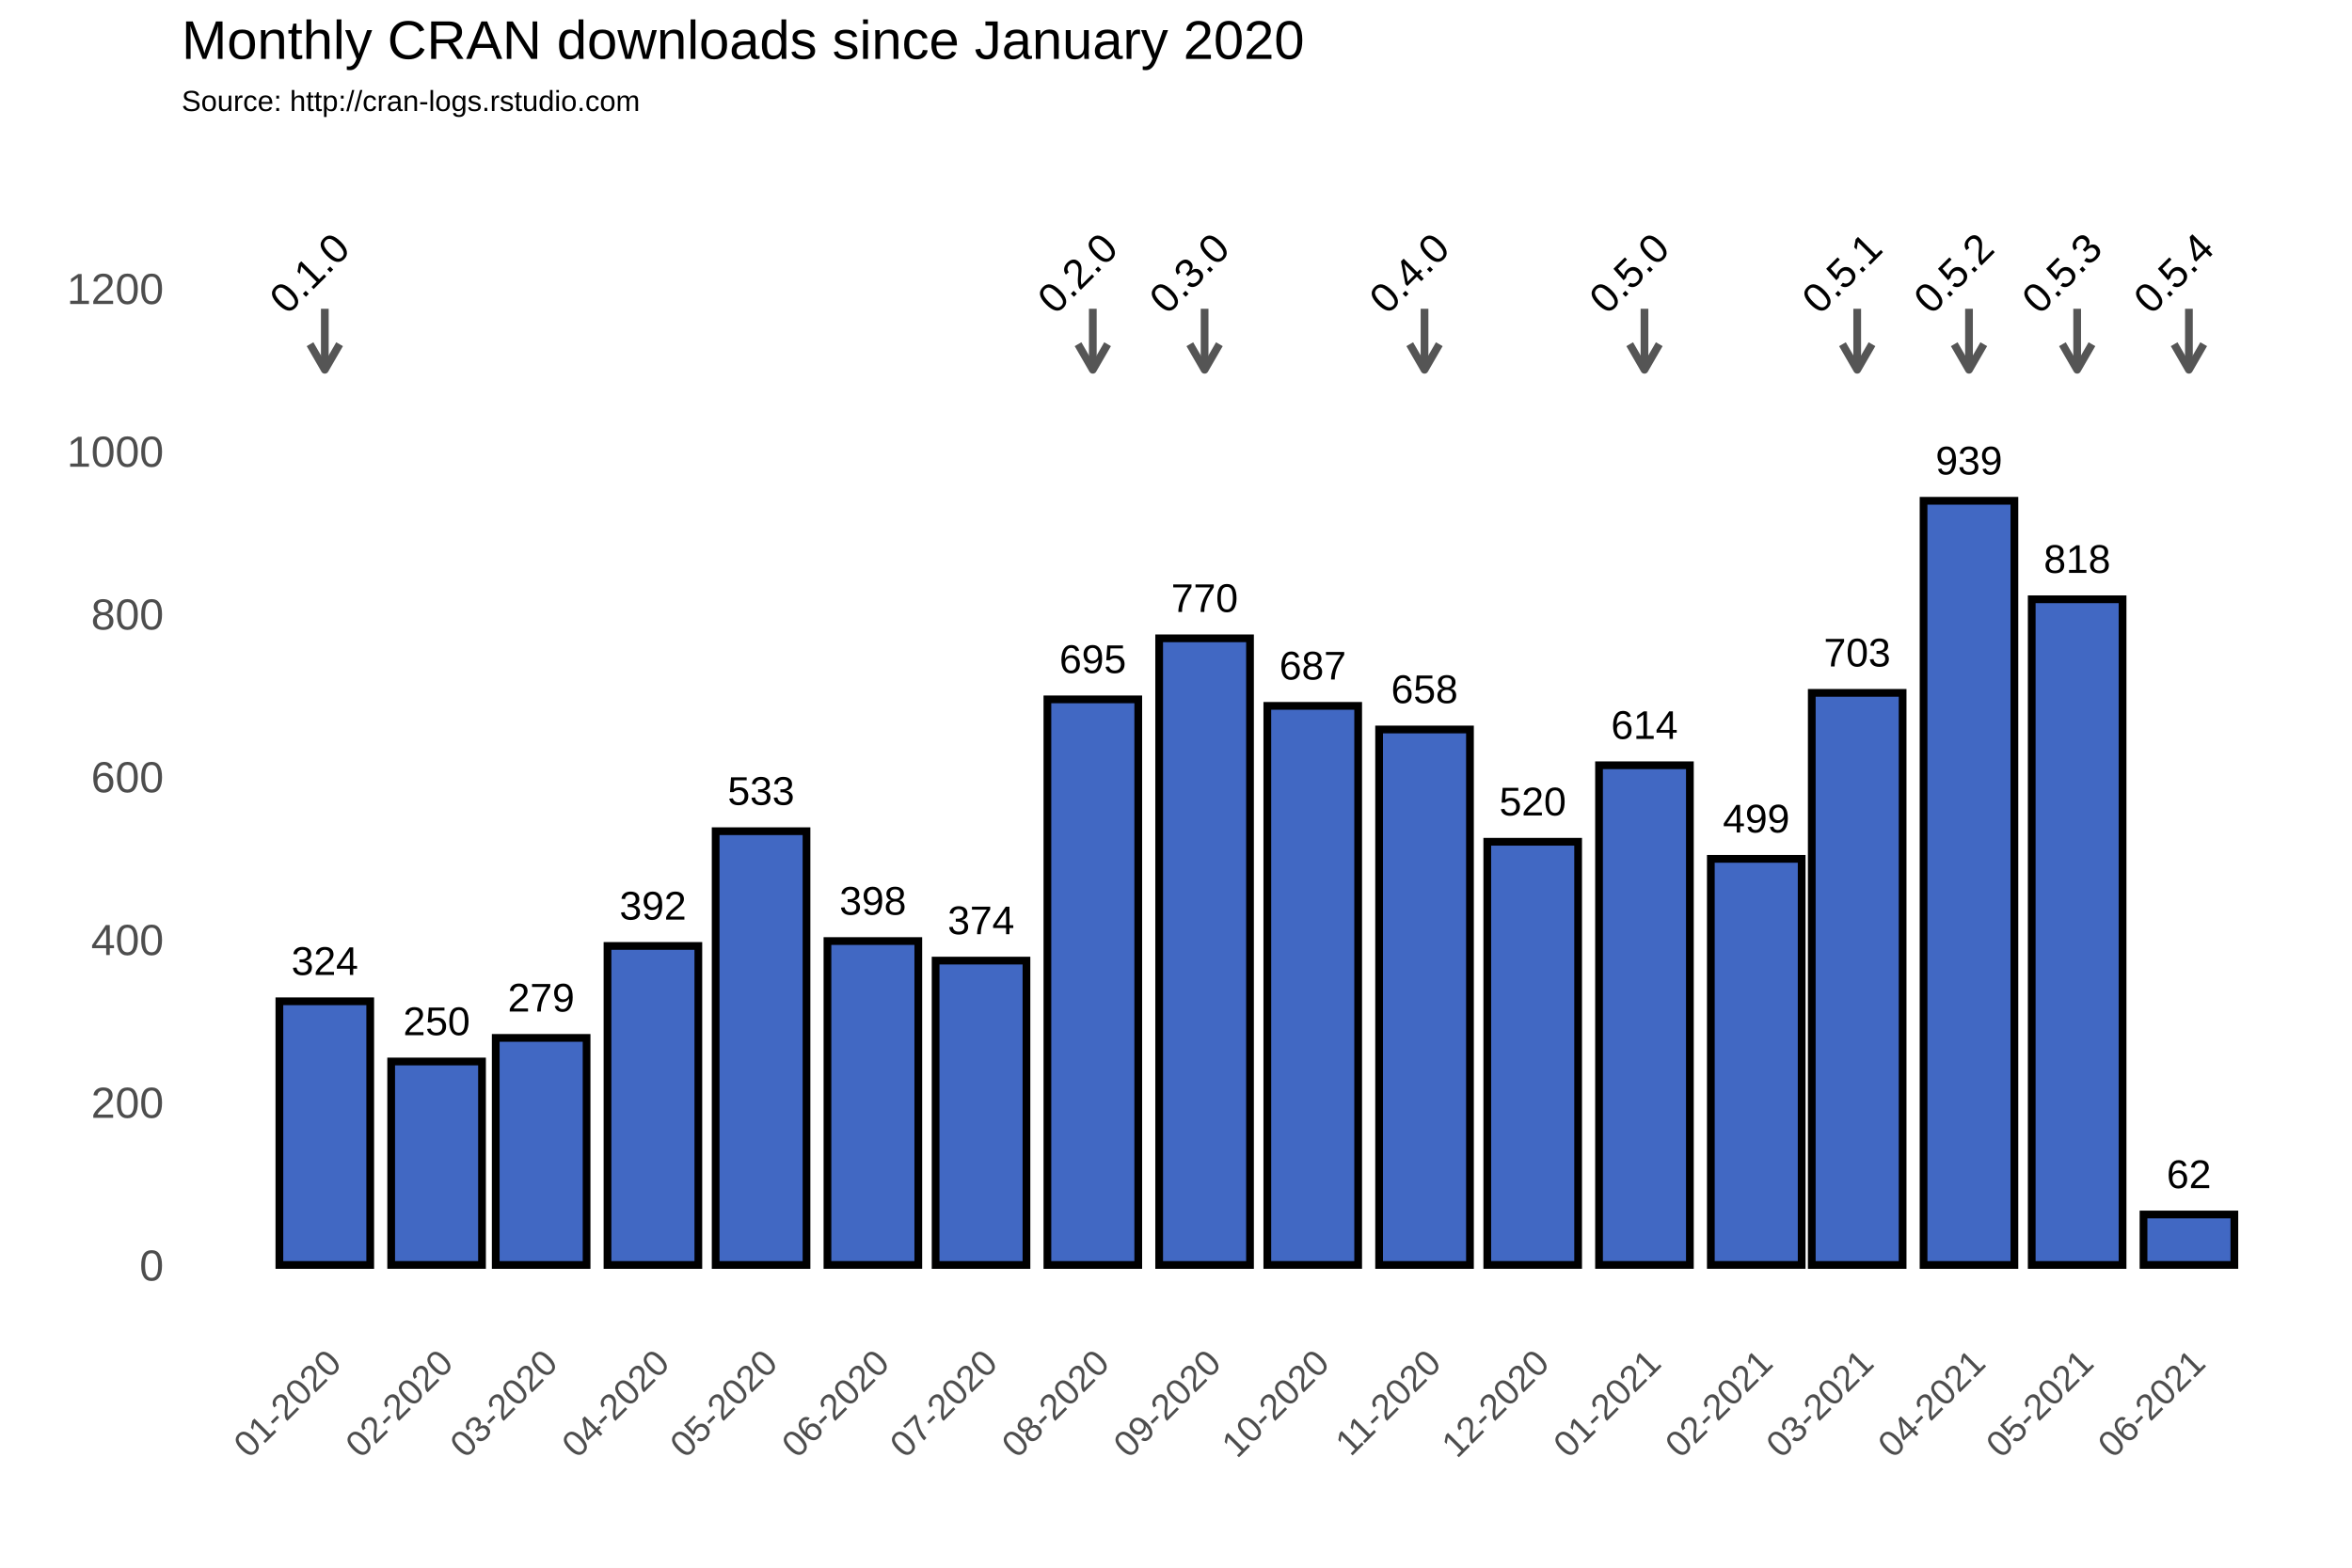
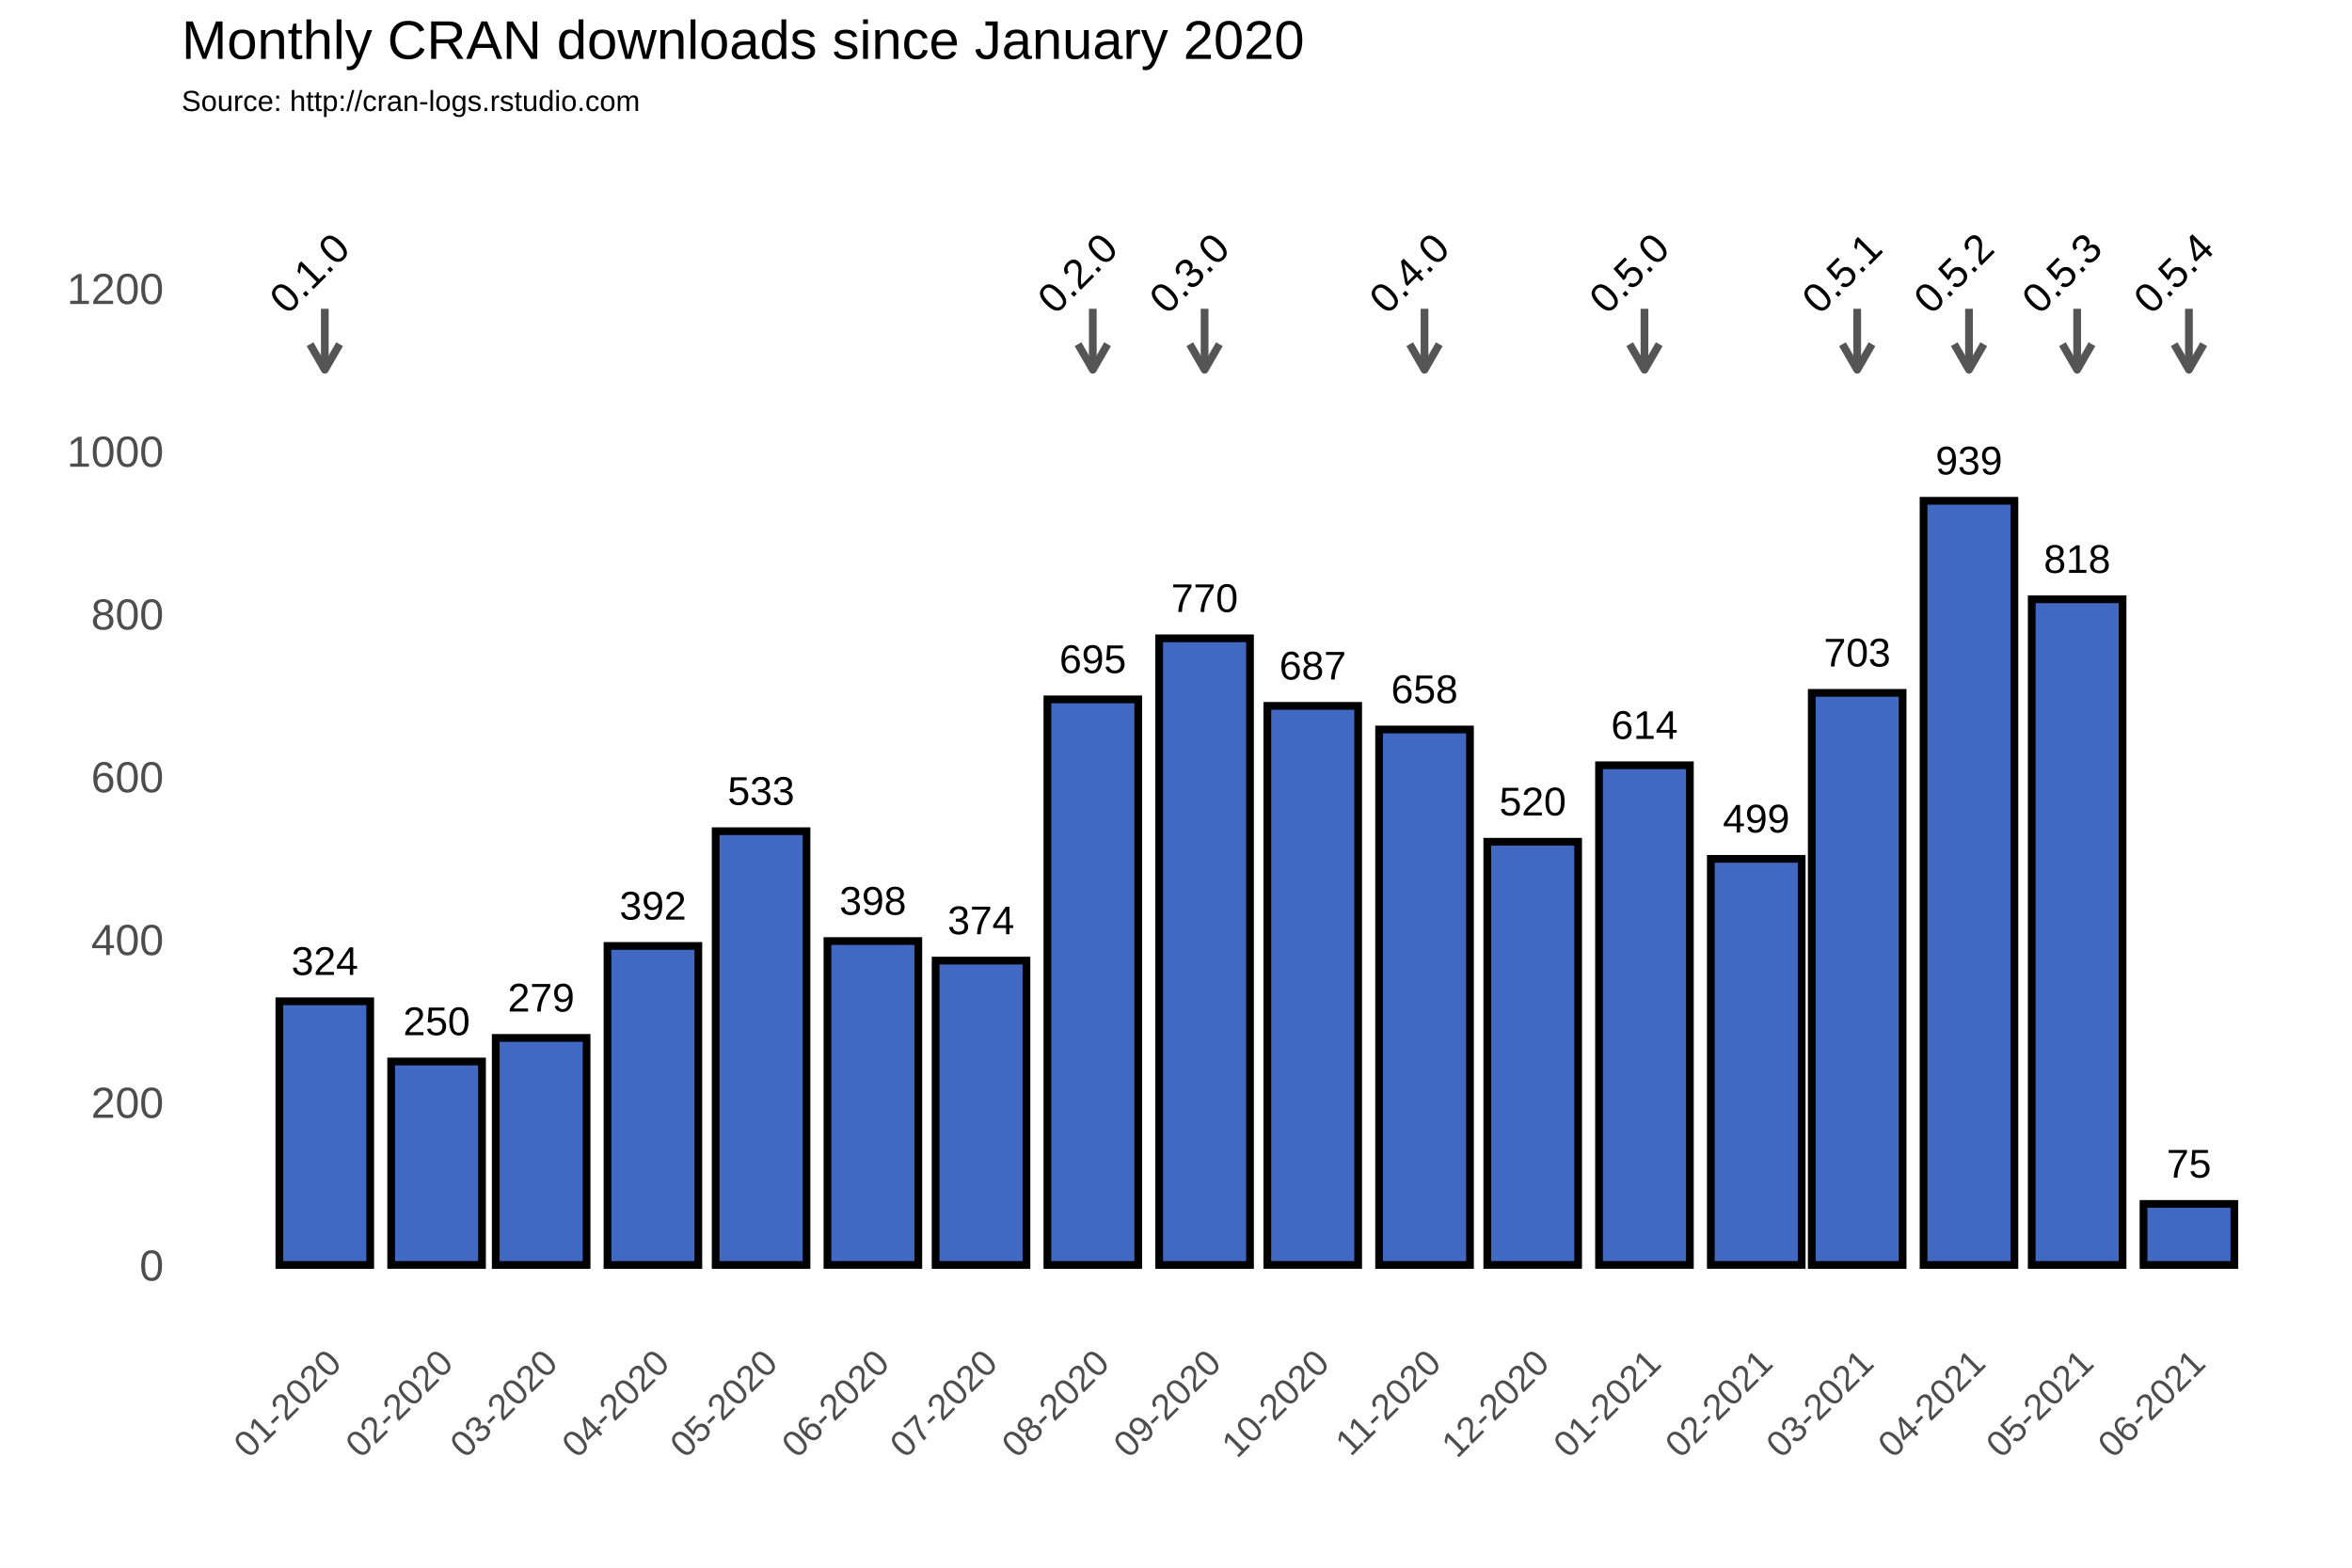
<svg xmlns="http://www.w3.org/2000/svg" class="svglite" width="648.00pt" height="432.00pt" viewBox="0 0 648.00 432.00">
  <defs>
    <style type="text/css">
    .svglite line, .svglite polyline, .svglite polygon, .svglite path, .svglite rect, .svglite circle {
      fill: none;
      stroke: #000000;
      stroke-linecap: round;
      stroke-linejoin: round;
      stroke-miterlimit: 10.00;
    }
  </style>
  </defs>
  <rect width="100%" height="100%" style="stroke: none; fill: #FFFFFF;" />
  <defs>
    <clipPath id="cpMC4wMHw2NDguMDB8MC4wMHw0MzIuMDA=">
      <rect x="0.00" y="0.00" width="648.00" height="432.00" />
    </clipPath>
  </defs>
  <g clip-path="url(#cpMC4wMHw2NDguMDB8MC4wMHw0MzIuMDA=)">
    <rect x="0.00" y="0.00" width="648.00" height="432.00" style="stroke-width: 1.07; stroke: #FFFFFF; fill: #FFFFFF;" />
  </g>
  <defs>
    <clipPath id="cpNTAuMDR8NjQyLjUyfDM3Ljc2fDM2My4zOA==">
      <rect x="50.04" y="37.76" width="592.48" height="325.62" />
    </clipPath>
  </defs>
  <g clip-path="url(#cpNTAuMDR8NjQyLjUyfDM3Ljc2fDM2My4zOA==)">
    <rect x="50.04" y="37.76" width="592.48" height="325.62" style="stroke-width: 1.07; stroke: none;" />
    <polyline points="50.04,326.15 642.52,326.15 " style="stroke-width: 0.53; stroke: #FFFFFF; stroke-linecap: butt;" />
    <polyline points="50.04,281.30 642.52,281.30 " style="stroke-width: 0.53; stroke: #FFFFFF; stroke-linecap: butt;" />
    <polyline points="50.04,236.45 642.52,236.45 " style="stroke-width: 0.53; stroke: #FFFFFF; stroke-linecap: butt;" />
    <polyline points="50.04,191.60 642.52,191.60 " style="stroke-width: 0.53; stroke: #FFFFFF; stroke-linecap: butt;" />
    <polyline points="50.04,146.75 642.52,146.75 " style="stroke-width: 0.53; stroke: #FFFFFF; stroke-linecap: butt;" />
    <polyline points="50.04,101.90 642.52,101.90 " style="stroke-width: 0.53; stroke: #FFFFFF; stroke-linecap: butt;" />
    <polyline points="50.04,57.04 642.52,57.04 " style="stroke-width: 0.53; stroke: #FFFFFF; stroke-linecap: butt;" />
    <polyline points="58.70,363.38 58.70,37.76 " style="stroke-width: 0.53; stroke: #FFFFFF; stroke-linecap: butt;" />
    <polyline points="74.09,363.38 74.09,37.76 " style="stroke-width: 0.53; stroke: #FFFFFF; stroke-linecap: butt;" />
    <polyline points="104.89,363.38 104.89,37.76 " style="stroke-width: 0.53; stroke: #FFFFFF; stroke-linecap: butt;" />
    <polyline points="134.69,363.38 134.69,37.76 " style="stroke-width: 0.53; stroke: #FFFFFF; stroke-linecap: butt;" />
    <polyline points="164.49,363.38 164.49,37.76 " style="stroke-width: 0.53; stroke: #FFFFFF; stroke-linecap: butt;" />
    <polyline points="194.79,363.38 194.79,37.76 " style="stroke-width: 0.53; stroke: #FFFFFF; stroke-linecap: butt;" />
    <polyline points="225.09,363.38 225.09,37.76 " style="stroke-width: 0.53; stroke: #FFFFFF; stroke-linecap: butt;" />
    <polyline points="255.39,363.38 255.39,37.76 " style="stroke-width: 0.53; stroke: #FFFFFF; stroke-linecap: butt;" />
    <polyline points="285.69,363.38 285.69,37.76 " style="stroke-width: 0.53; stroke: #FFFFFF; stroke-linecap: butt;" />
    <polyline points="316.48,363.38 316.48,37.76 " style="stroke-width: 0.53; stroke: #FFFFFF; stroke-linecap: butt;" />
    <polyline points="346.78,363.38 346.78,37.76 " style="stroke-width: 0.53; stroke: #FFFFFF; stroke-linecap: butt;" />
    <polyline points="377.08,363.38 377.08,37.76 " style="stroke-width: 0.53; stroke: #FFFFFF; stroke-linecap: butt;" />
    <polyline points="407.38,363.38 407.38,37.76 " style="stroke-width: 0.53; stroke: #FFFFFF; stroke-linecap: butt;" />
    <polyline points="437.67,363.38 437.67,37.76 " style="stroke-width: 0.53; stroke: #FFFFFF; stroke-linecap: butt;" />
    <polyline points="468.47,363.38 468.47,37.76 " style="stroke-width: 0.53; stroke: #FFFFFF; stroke-linecap: butt;" />
    <polyline points="497.77,363.38 497.77,37.76 " style="stroke-width: 0.53; stroke: #FFFFFF; stroke-linecap: butt;" />
    <polyline points="527.08,363.38 527.08,37.76 " style="stroke-width: 0.53; stroke: #FFFFFF; stroke-linecap: butt;" />
    <polyline points="557.38,363.38 557.38,37.76 " style="stroke-width: 0.53; stroke: #FFFFFF; stroke-linecap: butt;" />
    <polyline points="587.68,363.38 587.68,37.76 " style="stroke-width: 0.53; stroke: #FFFFFF; stroke-linecap: butt;" />
    <polyline points="618.47,363.38 618.47,37.76 " style="stroke-width: 0.53; stroke: #FFFFFF; stroke-linecap: butt;" />
    <polyline points="633.87,363.38 633.87,37.76 " style="stroke-width: 0.53; stroke: #FFFFFF; stroke-linecap: butt;" />
    <polyline points="50.04,348.58 642.52,348.58 " style="stroke-width: 1.07; stroke: #FFFFFF; stroke-linecap: butt;" />
    <polyline points="50.04,303.73 642.52,303.73 " style="stroke-width: 1.07; stroke: #FFFFFF; stroke-linecap: butt;" />
    <polyline points="50.04,258.88 642.52,258.88 " style="stroke-width: 1.07; stroke: #FFFFFF; stroke-linecap: butt;" />
    <polyline points="50.04,214.02 642.52,214.02 " style="stroke-width: 1.07; stroke: #FFFFFF; stroke-linecap: butt;" />
    <polyline points="50.04,169.17 642.52,169.17 " style="stroke-width: 1.07; stroke: #FFFFFF; stroke-linecap: butt;" />
    <polyline points="50.04,124.32 642.52,124.32 " style="stroke-width: 1.07; stroke: #FFFFFF; stroke-linecap: butt;" />
    <polyline points="50.04,79.47 642.52,79.47 " style="stroke-width: 1.07; stroke: #FFFFFF; stroke-linecap: butt;" />
    <polyline points="89.49,363.38 89.49,37.76 " style="stroke-width: 1.07; stroke: #FFFFFF; stroke-linecap: butt;" />
    <polyline points="120.29,363.38 120.29,37.76 " style="stroke-width: 1.07; stroke: #FFFFFF; stroke-linecap: butt;" />
    <polyline points="149.09,363.38 149.09,37.76 " style="stroke-width: 1.07; stroke: #FFFFFF; stroke-linecap: butt;" />
    <polyline points="179.89,363.38 179.89,37.76 " style="stroke-width: 1.07; stroke: #FFFFFF; stroke-linecap: butt;" />
    <polyline points="209.69,363.38 209.69,37.76 " style="stroke-width: 1.07; stroke: #FFFFFF; stroke-linecap: butt;" />
    <polyline points="240.49,363.38 240.49,37.76 " style="stroke-width: 1.07; stroke: #FFFFFF; stroke-linecap: butt;" />
    <polyline points="270.29,363.38 270.29,37.76 " style="stroke-width: 1.07; stroke: #FFFFFF; stroke-linecap: butt;" />
    <polyline points="301.08,363.38 301.08,37.76 " style="stroke-width: 1.07; stroke: #FFFFFF; stroke-linecap: butt;" />
    <polyline points="331.88,363.38 331.88,37.76 " style="stroke-width: 1.07; stroke: #FFFFFF; stroke-linecap: butt;" />
    <polyline points="361.68,363.38 361.68,37.76 " style="stroke-width: 1.07; stroke: #FFFFFF; stroke-linecap: butt;" />
    <polyline points="392.47,363.38 392.47,37.76 " style="stroke-width: 1.07; stroke: #FFFFFF; stroke-linecap: butt;" />
    <polyline points="422.28,363.38 422.28,37.76 " style="stroke-width: 1.07; stroke: #FFFFFF; stroke-linecap: butt;" />
    <polyline points="453.07,363.38 453.07,37.76 " style="stroke-width: 1.07; stroke: #FFFFFF; stroke-linecap: butt;" />
    <polyline points="483.87,363.38 483.87,37.76 " style="stroke-width: 1.07; stroke: #FFFFFF; stroke-linecap: butt;" />
    <polyline points="511.68,363.38 511.68,37.76 " style="stroke-width: 1.07; stroke: #FFFFFF; stroke-linecap: butt;" />
    <polyline points="542.48,363.38 542.48,37.76 " style="stroke-width: 1.07; stroke: #FFFFFF; stroke-linecap: butt;" />
    <polyline points="572.28,363.38 572.28,37.76 " style="stroke-width: 1.07; stroke: #FFFFFF; stroke-linecap: butt;" />
    <polyline points="603.07,363.38 603.07,37.76 " style="stroke-width: 1.07; stroke: #FFFFFF; stroke-linecap: butt;" />
    <rect x="76.97" y="275.92" width="25.03" height="72.66" style="stroke-width: 2.13; stroke-linecap: square; stroke-linejoin: miter; fill: #4168C3;" />
    <rect x="107.77" y="292.51" width="25.03" height="56.06" style="stroke-width: 2.13; stroke-linecap: square; stroke-linejoin: miter; fill: #4168C3;" />
    <rect x="136.58" y="286.01" width="25.03" height="62.57" style="stroke-width: 2.13; stroke-linecap: square; stroke-linejoin: miter; fill: #4168C3;" />
    <rect x="167.37" y="260.67" width="25.03" height="87.91" style="stroke-width: 2.13; stroke-linecap: square; stroke-linejoin: miter; fill: #4168C3;" />
    <rect x="197.17" y="229.05" width="25.03" height="119.53" style="stroke-width: 2.13; stroke-linecap: square; stroke-linejoin: miter; fill: #4168C3;" />
    <rect x="227.97" y="259.32" width="25.03" height="89.25" style="stroke-width: 2.13; stroke-linecap: square; stroke-linejoin: miter; fill: #4168C3;" />
    <rect x="257.77" y="264.71" width="25.03" height="83.87" style="stroke-width: 2.13; stroke-linecap: square; stroke-linejoin: miter; fill: #4168C3;" />
    <rect x="288.57" y="192.72" width="25.03" height="155.86" style="stroke-width: 2.13; stroke-linecap: square; stroke-linejoin: miter; fill: #4168C3;" />
    <rect x="319.36" y="175.90" width="25.03" height="172.68" style="stroke-width: 2.13; stroke-linecap: square; stroke-linejoin: miter; fill: #4168C3;" />
    <rect x="349.16" y="194.51" width="25.03" height="154.06" style="stroke-width: 2.13; stroke-linecap: square; stroke-linejoin: miter; fill: #4168C3;" />
    <rect x="379.96" y="201.02" width="25.03" height="147.56" style="stroke-width: 2.13; stroke-linecap: square; stroke-linejoin: miter; fill: #4168C3;" />
    <rect x="409.76" y="231.96" width="25.03" height="116.61" style="stroke-width: 2.13; stroke-linecap: square; stroke-linejoin: miter; fill: #4168C3;" />
    <rect x="440.55" y="210.88" width="25.03" height="137.69" style="stroke-width: 2.13; stroke-linecap: square; stroke-linejoin: miter; fill: #4168C3;" />
    <rect x="471.35" y="236.67" width="25.03" height="111.90" style="stroke-width: 2.13; stroke-linecap: square; stroke-linejoin: miter; fill: #4168C3;" />
    <rect x="499.16" y="190.93" width="25.03" height="157.65" style="stroke-width: 2.13; stroke-linecap: square; stroke-linejoin: miter; fill: #4168C3;" />
    <rect x="529.96" y="138.00" width="25.03" height="210.58" style="stroke-width: 2.13; stroke-linecap: square; stroke-linejoin: miter; fill: #4168C3;" />
    <rect x="559.76" y="165.14" width="25.03" height="183.44" style="stroke-width: 2.13; stroke-linecap: square; stroke-linejoin: miter; fill: #4168C3;" />
-     <rect x="590.56" y="334.67" width="25.03" height="13.90" style="stroke-width: 2.13; stroke-linecap: square; stroke-linejoin: miter; fill: #4168C3;" />
+     <rect x="590.56" y="331.76" width="25.03" height="16.82" style="stroke-width: 2.13; stroke-linecap: square; stroke-linejoin: miter; fill: #4168C3;" />
    <text x="89.49" y="268.66" text-anchor="middle" style="font-size: 11.04px; font-family: Arial;" textLength="18.40px" lengthAdjust="spacingAndGlyphs">324</text>
    <text x="120.29" y="285.25" text-anchor="middle" style="font-size: 11.04px; font-family: Arial;" textLength="18.40px" lengthAdjust="spacingAndGlyphs">250</text>
    <text x="149.09" y="278.75" text-anchor="middle" style="font-size: 11.04px; font-family: Arial;" textLength="18.40px" lengthAdjust="spacingAndGlyphs">279</text>
    <text x="179.89" y="253.41" text-anchor="middle" style="font-size: 11.04px; font-family: Arial;" textLength="18.40px" lengthAdjust="spacingAndGlyphs">392</text>
    <text x="209.69" y="221.79" text-anchor="middle" style="font-size: 11.04px; font-family: Arial;" textLength="18.40px" lengthAdjust="spacingAndGlyphs">533</text>
    <text x="240.49" y="252.06" text-anchor="middle" style="font-size: 11.04px; font-family: Arial;" textLength="18.40px" lengthAdjust="spacingAndGlyphs">398</text>
    <text x="270.29" y="257.44" text-anchor="middle" style="font-size: 11.04px; font-family: Arial;" textLength="18.40px" lengthAdjust="spacingAndGlyphs">374</text>
    <text x="301.08" y="185.46" text-anchor="middle" style="font-size: 11.04px; font-family: Arial;" textLength="18.40px" lengthAdjust="spacingAndGlyphs">695</text>
    <text x="331.88" y="168.64" text-anchor="middle" style="font-size: 11.04px; font-family: Arial;" textLength="18.40px" lengthAdjust="spacingAndGlyphs">770</text>
    <text x="361.68" y="187.25" text-anchor="middle" style="font-size: 11.04px; font-family: Arial;" textLength="18.40px" lengthAdjust="spacingAndGlyphs">687</text>
    <text x="392.47" y="193.75" text-anchor="middle" style="font-size: 11.04px; font-family: Arial;" textLength="18.40px" lengthAdjust="spacingAndGlyphs">658</text>
    <text x="422.28" y="224.70" text-anchor="middle" style="font-size: 11.04px; font-family: Arial;" textLength="18.40px" lengthAdjust="spacingAndGlyphs">520</text>
    <text x="453.07" y="203.62" text-anchor="middle" style="font-size: 11.04px; font-family: Arial;" textLength="18.40px" lengthAdjust="spacingAndGlyphs">614</text>
    <text x="483.87" y="229.41" text-anchor="middle" style="font-size: 11.04px; font-family: Arial;" textLength="18.40px" lengthAdjust="spacingAndGlyphs">499</text>
    <text x="511.68" y="183.66" text-anchor="middle" style="font-size: 11.04px; font-family: Arial;" textLength="18.40px" lengthAdjust="spacingAndGlyphs">703</text>
    <text x="542.48" y="130.74" text-anchor="middle" style="font-size: 11.04px; font-family: Arial;" textLength="18.40px" lengthAdjust="spacingAndGlyphs">939</text>
    <text x="572.28" y="157.87" text-anchor="middle" style="font-size: 11.04px; font-family: Arial;" textLength="18.40px" lengthAdjust="spacingAndGlyphs">818</text>
-     <text x="603.07" y="327.41" text-anchor="middle" style="font-size: 11.04px; font-family: Arial;" textLength="12.27px" lengthAdjust="spacingAndGlyphs">62</text>
+     <text x="603.07" y="324.50" text-anchor="middle" style="font-size: 11.04px; font-family: Arial;" textLength="12.27px" lengthAdjust="spacingAndGlyphs">75</text>
    <line x1="89.49" y1="85.08" x2="89.49" y2="101.90" style="stroke-width: 2.13; stroke: #555555; stroke-linecap: butt;" />
    <polyline points="85.42,94.85 89.49,101.90 93.56,94.85 " style="stroke-width: 2.13; stroke: #555555; stroke-linecap: butt;" />
    <line x1="301.08" y1="85.08" x2="301.08" y2="101.90" style="stroke-width: 2.13; stroke: #555555; stroke-linecap: butt;" />
    <polyline points="297.01,94.85 301.08,101.90 305.15,94.85 " style="stroke-width: 2.13; stroke: #555555; stroke-linecap: butt;" />
    <line x1="331.88" y1="85.08" x2="331.88" y2="101.90" style="stroke-width: 2.13; stroke: #555555; stroke-linecap: butt;" />
    <polyline points="327.81,94.85 331.88,101.90 335.95,94.85 " style="stroke-width: 2.13; stroke: #555555; stroke-linecap: butt;" />
    <line x1="392.47" y1="85.08" x2="392.47" y2="101.90" style="stroke-width: 2.13; stroke: #555555; stroke-linecap: butt;" />
    <polyline points="388.40,94.85 392.47,101.90 396.54,94.85 " style="stroke-width: 2.13; stroke: #555555; stroke-linecap: butt;" />
    <line x1="453.07" y1="85.08" x2="453.07" y2="101.90" style="stroke-width: 2.13; stroke: #555555; stroke-linecap: butt;" />
    <polyline points="449.00,94.85 453.07,101.90 457.14,94.85 " style="stroke-width: 2.13; stroke: #555555; stroke-linecap: butt;" />
    <line x1="511.68" y1="85.08" x2="511.68" y2="101.90" style="stroke-width: 2.13; stroke: #555555; stroke-linecap: butt;" />
    <polyline points="507.61,94.85 511.68,101.90 515.75,94.85 " style="stroke-width: 2.13; stroke: #555555; stroke-linecap: butt;" />
    <line x1="542.48" y1="85.08" x2="542.48" y2="101.90" style="stroke-width: 2.13; stroke: #555555; stroke-linecap: butt;" />
    <polyline points="538.41,94.85 542.48,101.90 546.55,94.85 " style="stroke-width: 2.13; stroke: #555555; stroke-linecap: butt;" />
    <line x1="572.28" y1="85.08" x2="572.28" y2="101.90" style="stroke-width: 2.13; stroke: #555555; stroke-linecap: butt;" />
    <polyline points="568.21,94.85 572.28,101.90 576.35,94.85 " style="stroke-width: 2.13; stroke: #555555; stroke-linecap: butt;" />
    <line x1="603.07" y1="85.08" x2="603.07" y2="101.90" style="stroke-width: 2.13; stroke: #555555; stroke-linecap: butt;" />
    <polyline points="599.00,94.85 603.07,101.90 607.14,94.85 " style="stroke-width: 2.13; stroke: #555555; stroke-linecap: butt;" />
    <text transform="translate(88.05,78.03) rotate(-45)" text-anchor="middle" style="font-size: 11.38px; font-family: Arial;" textLength="25.31px" lengthAdjust="spacingAndGlyphs">0.1.0</text>
    <text transform="translate(299.64,78.03) rotate(-45)" text-anchor="middle" style="font-size: 11.38px; font-family: Arial;" textLength="25.31px" lengthAdjust="spacingAndGlyphs">0.2.0</text>
    <text transform="translate(330.44,78.03) rotate(-45)" text-anchor="middle" style="font-size: 11.38px; font-family: Arial;" textLength="25.31px" lengthAdjust="spacingAndGlyphs">0.3.0</text>
    <text transform="translate(391.04,78.03) rotate(-45)" text-anchor="middle" style="font-size: 11.38px; font-family: Arial;" textLength="25.31px" lengthAdjust="spacingAndGlyphs">0.4.0</text>
    <text transform="translate(451.63,78.03) rotate(-45)" text-anchor="middle" style="font-size: 11.38px; font-family: Arial;" textLength="25.31px" lengthAdjust="spacingAndGlyphs">0.5.0</text>
    <text transform="translate(510.24,78.03) rotate(-45)" text-anchor="middle" style="font-size: 11.38px; font-family: Arial;" textLength="25.31px" lengthAdjust="spacingAndGlyphs">0.5.1</text>
    <text transform="translate(541.04,78.03) rotate(-45)" text-anchor="middle" style="font-size: 11.38px; font-family: Arial;" textLength="25.31px" lengthAdjust="spacingAndGlyphs">0.5.2</text>
    <text transform="translate(570.84,78.03) rotate(-45)" text-anchor="middle" style="font-size: 11.38px; font-family: Arial;" textLength="25.31px" lengthAdjust="spacingAndGlyphs">0.5.3</text>
    <text transform="translate(601.63,78.03) rotate(-45)" text-anchor="middle" style="font-size: 11.38px; font-family: Arial;" textLength="25.31px" lengthAdjust="spacingAndGlyphs">0.5.4</text>
  </g>
  <g clip-path="url(#cpMC4wMHw2NDguMDB8MC4wMHw0MzIuMDA=)">
    <text x="45.11" y="352.88" text-anchor="end" style="font-size: 12.00px; fill: #4D4D4D; font-family: Arial;" textLength="6.67px" lengthAdjust="spacingAndGlyphs">0</text>
    <text x="45.11" y="308.03" text-anchor="end" style="font-size: 12.00px; fill: #4D4D4D; font-family: Arial;" textLength="20.02px" lengthAdjust="spacingAndGlyphs">200</text>
    <text x="45.11" y="263.17" text-anchor="end" style="font-size: 12.00px; fill: #4D4D4D; font-family: Arial;" textLength="20.02px" lengthAdjust="spacingAndGlyphs">400</text>
    <text x="45.11" y="218.32" text-anchor="end" style="font-size: 12.00px; fill: #4D4D4D; font-family: Arial;" textLength="20.02px" lengthAdjust="spacingAndGlyphs">600</text>
    <text x="45.11" y="173.47" text-anchor="end" style="font-size: 12.00px; fill: #4D4D4D; font-family: Arial;" textLength="20.02px" lengthAdjust="spacingAndGlyphs">800</text>
    <text x="45.11" y="128.62" text-anchor="end" style="font-size: 12.00px; fill: #4D4D4D; font-family: Arial;" textLength="26.70px" lengthAdjust="spacingAndGlyphs">1000</text>
    <text x="45.11" y="83.77" text-anchor="end" style="font-size: 12.00px; fill: #4D4D4D; font-family: Arial;" textLength="26.70px" lengthAdjust="spacingAndGlyphs">1200</text>
    <text transform="translate(94.56,376.17) rotate(-45)" text-anchor="end" style="font-size: 10.00px; fill: #4D4D4D; font-family: Arial;" textLength="36.73px" lengthAdjust="spacingAndGlyphs">01-2020</text>
    <text transform="translate(125.35,376.17) rotate(-45)" text-anchor="end" style="font-size: 10.00px; fill: #4D4D4D; font-family: Arial;" textLength="36.73px" lengthAdjust="spacingAndGlyphs">02-2020</text>
    <text transform="translate(154.16,376.17) rotate(-45)" text-anchor="end" style="font-size: 10.00px; fill: #4D4D4D; font-family: Arial;" textLength="36.73px" lengthAdjust="spacingAndGlyphs">03-2020</text>
    <text transform="translate(184.96,376.17) rotate(-45)" text-anchor="end" style="font-size: 10.00px; fill: #4D4D4D; font-family: Arial;" textLength="36.73px" lengthAdjust="spacingAndGlyphs">04-2020</text>
    <text transform="translate(214.76,376.17) rotate(-45)" text-anchor="end" style="font-size: 10.00px; fill: #4D4D4D; font-family: Arial;" textLength="36.73px" lengthAdjust="spacingAndGlyphs">05-2020</text>
    <text transform="translate(245.55,376.17) rotate(-45)" text-anchor="end" style="font-size: 10.00px; fill: #4D4D4D; font-family: Arial;" textLength="36.73px" lengthAdjust="spacingAndGlyphs">06-2020</text>
    <text transform="translate(275.35,376.17) rotate(-45)" text-anchor="end" style="font-size: 10.00px; fill: #4D4D4D; font-family: Arial;" textLength="36.73px" lengthAdjust="spacingAndGlyphs">07-2020</text>
    <text transform="translate(306.15,376.17) rotate(-45)" text-anchor="end" style="font-size: 10.00px; fill: #4D4D4D; font-family: Arial;" textLength="36.73px" lengthAdjust="spacingAndGlyphs">08-2020</text>
    <text transform="translate(336.94,376.17) rotate(-45)" text-anchor="end" style="font-size: 10.00px; fill: #4D4D4D; font-family: Arial;" textLength="36.73px" lengthAdjust="spacingAndGlyphs">09-2020</text>
    <text transform="translate(366.75,376.17) rotate(-45)" text-anchor="end" style="font-size: 10.00px; fill: #4D4D4D; font-family: Arial;" textLength="36.73px" lengthAdjust="spacingAndGlyphs">10-2020</text>
    <text transform="translate(397.54,376.17) rotate(-45)" text-anchor="end" style="font-size: 10.00px; fill: #4D4D4D; font-family: Arial;" textLength="35.99px" lengthAdjust="spacingAndGlyphs">11-2020</text>
    <text transform="translate(427.34,376.17) rotate(-45)" text-anchor="end" style="font-size: 10.00px; fill: #4D4D4D; font-family: Arial;" textLength="36.73px" lengthAdjust="spacingAndGlyphs">12-2020</text>
    <text transform="translate(458.14,376.17) rotate(-45)" text-anchor="end" style="font-size: 10.00px; fill: #4D4D4D; font-family: Arial;" textLength="36.73px" lengthAdjust="spacingAndGlyphs">01-2021</text>
    <text transform="translate(488.93,376.17) rotate(-45)" text-anchor="end" style="font-size: 10.00px; fill: #4D4D4D; font-family: Arial;" textLength="36.73px" lengthAdjust="spacingAndGlyphs">02-2021</text>
    <text transform="translate(516.75,376.17) rotate(-45)" text-anchor="end" style="font-size: 10.00px; fill: #4D4D4D; font-family: Arial;" textLength="36.73px" lengthAdjust="spacingAndGlyphs">03-2021</text>
    <text transform="translate(547.54,376.17) rotate(-45)" text-anchor="end" style="font-size: 10.00px; fill: #4D4D4D; font-family: Arial;" textLength="36.73px" lengthAdjust="spacingAndGlyphs">04-2021</text>
    <text transform="translate(577.34,376.17) rotate(-45)" text-anchor="end" style="font-size: 10.00px; fill: #4D4D4D; font-family: Arial;" textLength="36.73px" lengthAdjust="spacingAndGlyphs">05-2021</text>
    <text transform="translate(608.14,376.17) rotate(-45)" text-anchor="end" style="font-size: 10.00px; fill: #4D4D4D; font-family: Arial;" textLength="36.73px" lengthAdjust="spacingAndGlyphs">06-2021</text>
    <text x="50.04" y="30.59" style="font-size: 8.00px; font-family: Arial;" textLength="126.32px" lengthAdjust="spacingAndGlyphs">Source: http://cran-logs.rstudio.com</text>
    <text x="50.04" y="16.22" style="font-size: 15.00px; font-family: Arial;" textLength="309.25px" lengthAdjust="spacingAndGlyphs">Monthly CRAN downloads since January 2020</text>
  </g>
</svg>
